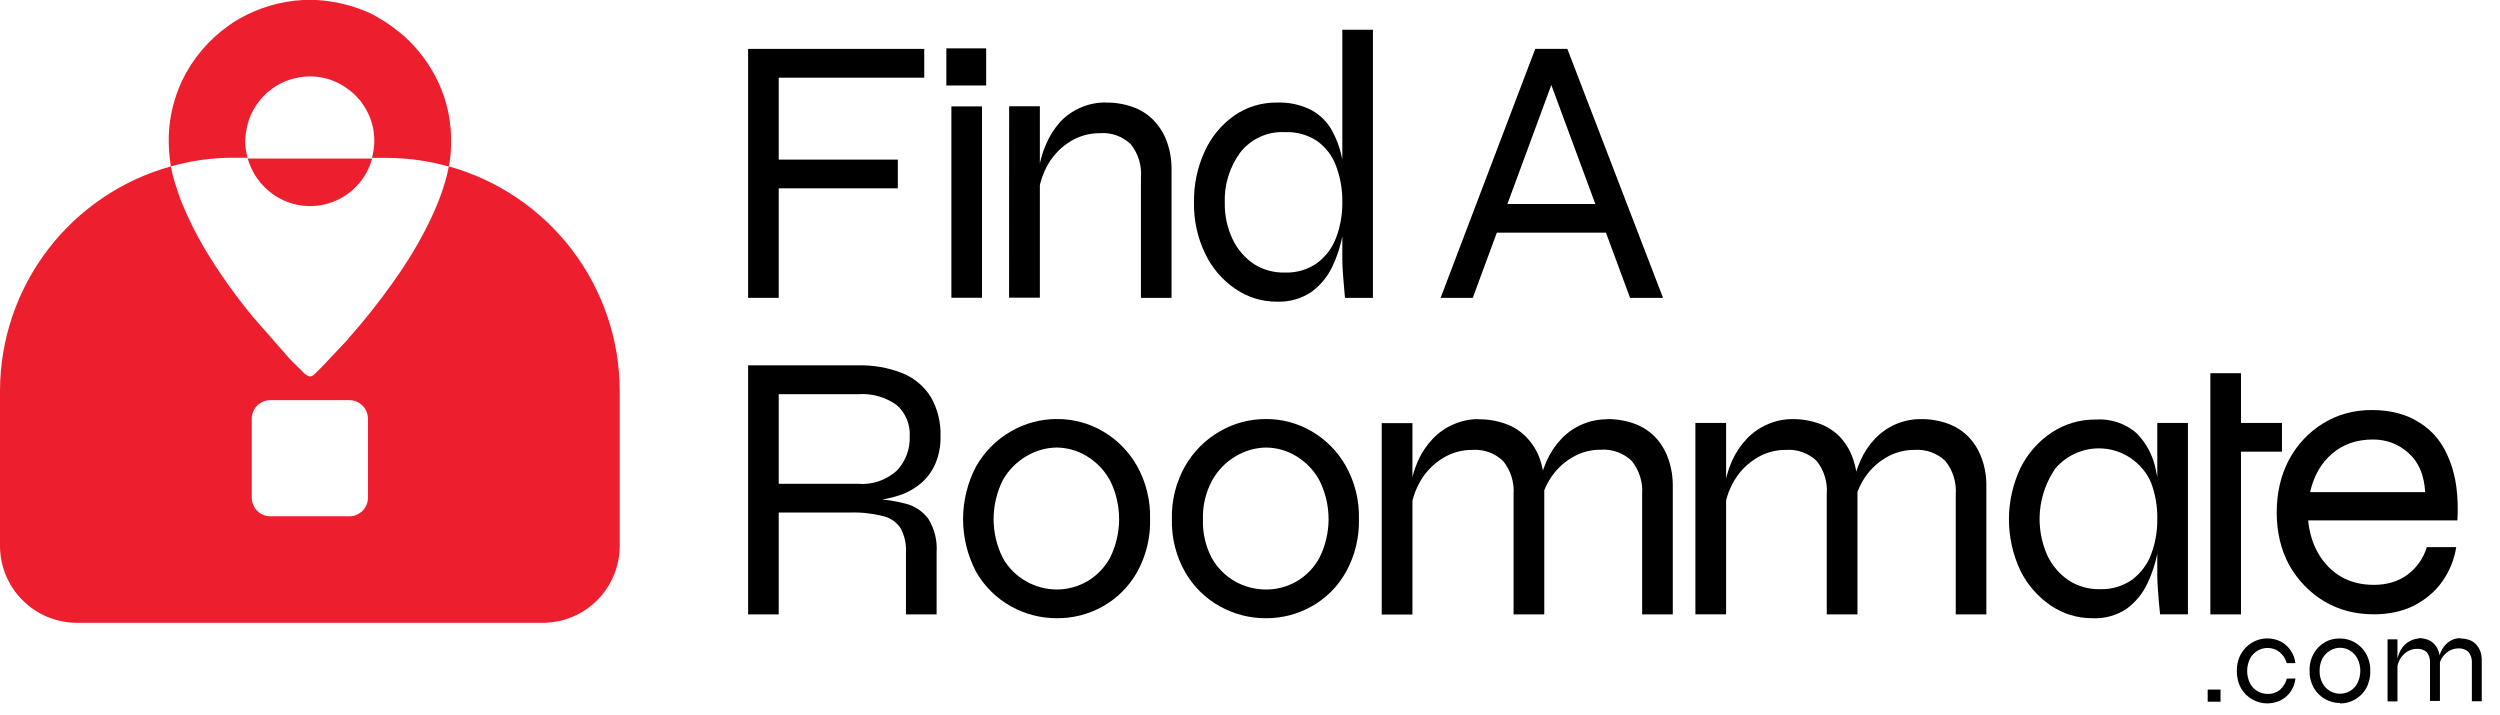
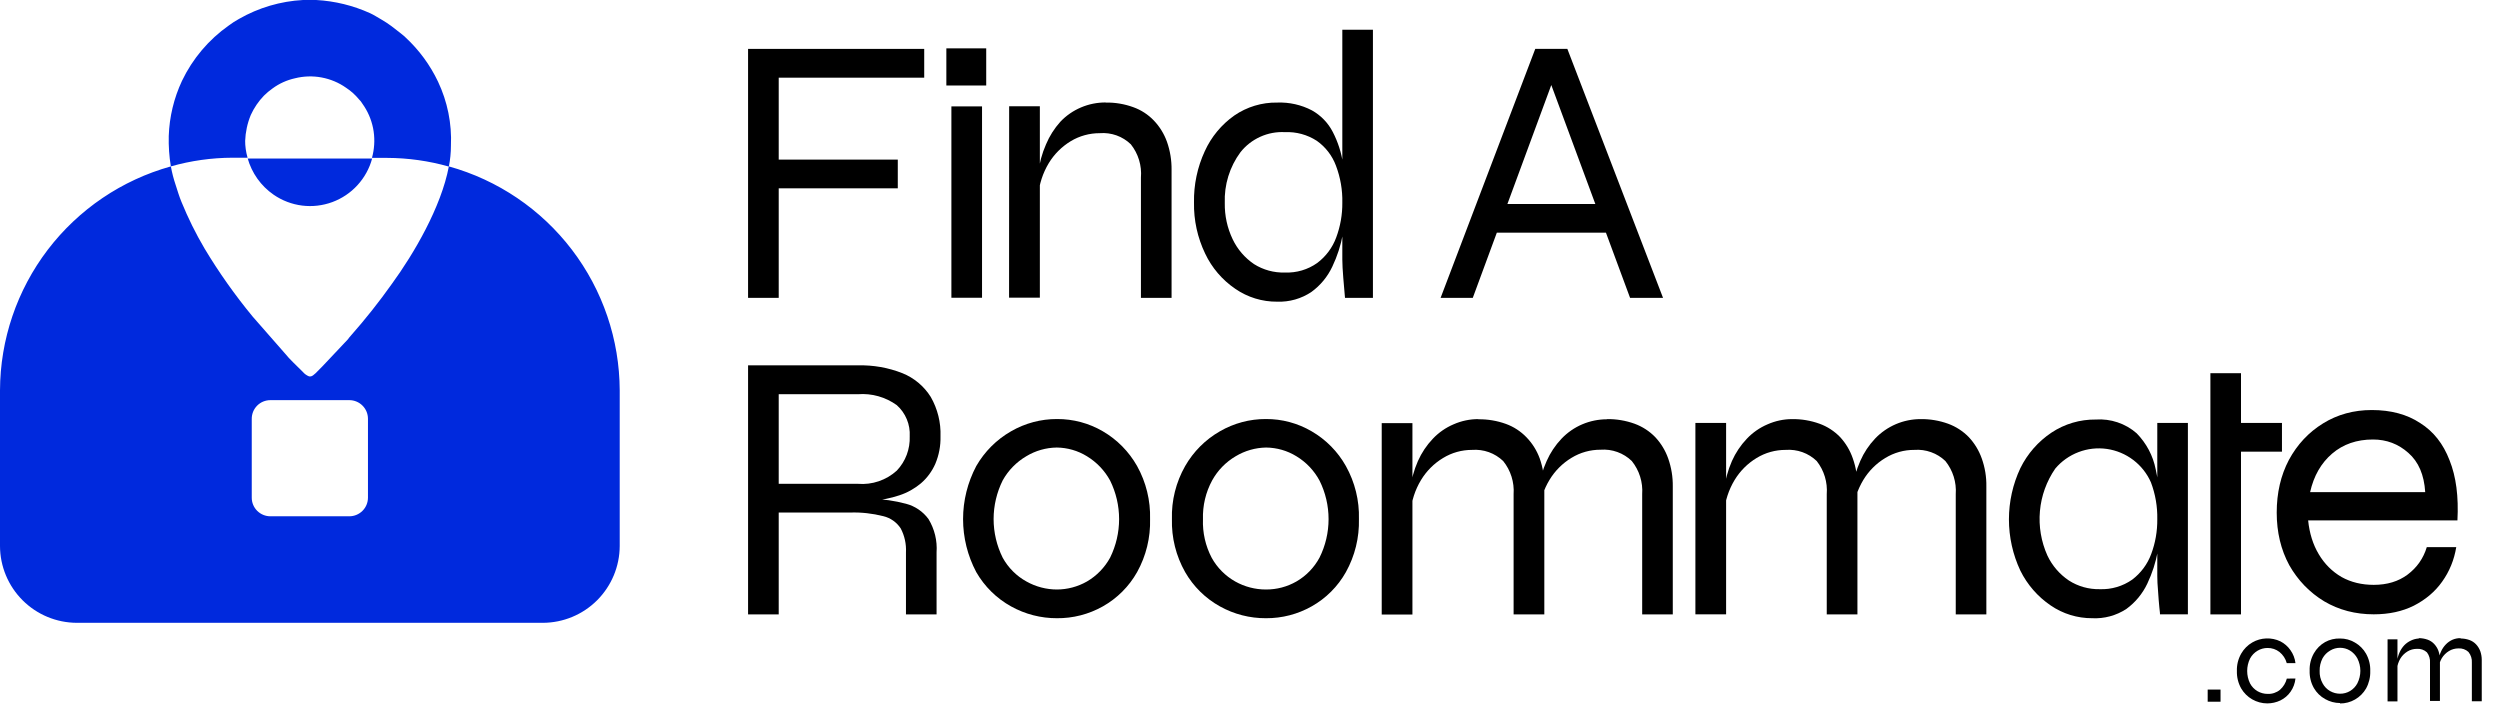
<svg xmlns="http://www.w3.org/2000/svg" width="70" height="20" viewBox="0 0 70 20" fill="none">
-   <path fill-rule="evenodd" clip-rule="evenodd" d="M7.57 11.204H9.782C9.919 11.204 10.052 11.259 10.149 11.356C10.247 11.453 10.302 11.585 10.303 11.723V13.937C10.302 14.075 10.247 14.207 10.149 14.304C10.052 14.401 9.919 14.456 9.782 14.456H7.57C7.432 14.456 7.3 14.401 7.202 14.304C7.105 14.207 7.049 14.075 7.049 13.937V11.733C7.048 11.664 7.061 11.595 7.086 11.531C7.112 11.467 7.15 11.409 7.199 11.359C7.247 11.31 7.305 11.271 7.369 11.244C7.433 11.218 7.501 11.204 7.57 11.204ZM5.322 4.533L5.393 4.521L5.322 4.533ZM5.156 4.567L5.239 4.55L5.156 4.567ZM4.993 4.603L5.091 4.581L4.993 4.603ZM4.827 4.647L4.937 4.618L4.827 4.647ZM12.568 4.659C13.94 5.041 15.15 5.86 16.013 6.992C16.877 8.124 17.347 9.507 17.352 10.931V15.289C17.35 15.858 17.122 16.404 16.72 16.807C16.317 17.21 15.771 17.437 15.201 17.439H2.151C1.581 17.437 1.035 17.21 0.632 16.807C0.229 16.404 0.002 15.858 0 15.289L0 10.931C0.005 9.507 0.475 8.124 1.338 6.992C2.202 5.86 3.412 5.041 4.784 4.659C4.816 4.835 4.861 5.009 4.918 5.178C4.974 5.351 5.015 5.492 5.081 5.653C5.265 6.104 5.481 6.541 5.729 6.961C6.13 7.629 6.58 8.265 7.076 8.866L7.989 9.908C8.089 10.04 8.337 10.269 8.476 10.41C8.524 10.467 8.585 10.512 8.654 10.539H8.705C8.785 10.52 8.868 10.417 9.031 10.254L9.743 9.499C9.765 9.467 9.789 9.436 9.816 9.407C10.228 8.941 10.615 8.453 10.975 7.945C11.586 7.107 12.354 5.799 12.568 4.659ZM12.402 4.628L12.517 4.657L12.402 4.628ZM12.259 4.594L12.366 4.618L12.259 4.594ZM12.11 4.562L12.198 4.579L12.11 4.562ZM11.959 4.533L12.03 4.545L11.959 4.533ZM11.808 4.508H11.864H11.808ZM6.937 4.438H10.42C10.345 4.716 10.204 4.972 10.01 5.184C9.816 5.397 9.574 5.559 9.304 5.659C9.034 5.758 8.744 5.792 8.458 5.756C8.173 5.72 7.9 5.616 7.663 5.453C7.306 5.207 7.048 4.843 6.932 4.426L6.937 4.438Z" fill="#ED1E2E" />
-   <path fill-rule="evenodd" clip-rule="evenodd" d="M6.864 3.951C6.873 3.7 6.926 3.452 7.022 3.22C7.113 3.02 7.237 2.837 7.39 2.679C7.465 2.604 7.546 2.536 7.633 2.475C7.82 2.338 8.033 2.242 8.259 2.192C8.503 2.131 8.757 2.123 9.004 2.169C9.251 2.215 9.486 2.313 9.692 2.458C9.826 2.546 9.947 2.655 10.05 2.779C10.089 2.816 10.122 2.859 10.149 2.906C10.295 3.109 10.396 3.342 10.446 3.587C10.495 3.833 10.492 4.086 10.437 4.331L10.415 4.421H10.844C11.427 4.423 12.007 4.505 12.568 4.664C12.606 4.472 12.626 4.276 12.627 4.08C12.654 3.461 12.529 2.844 12.264 2.285C12.042 1.819 11.735 1.4 11.357 1.05C11.304 0.994 11.277 0.984 11.224 0.935L10.96 0.731C10.868 0.663 10.772 0.6 10.673 0.543C10.571 0.487 10.473 0.419 10.364 0.37C9.888 0.154 9.376 0.029 8.854 0L8.486 0C7.855 0.034 7.242 0.215 6.693 0.529C6.593 0.584 6.497 0.645 6.406 0.714C5.843 1.11 5.392 1.644 5.095 2.265C4.869 2.749 4.743 3.273 4.725 3.807C4.718 4.092 4.738 4.378 4.784 4.659C5.344 4.5 5.923 4.418 6.506 4.416H6.932C6.887 4.257 6.864 4.093 6.864 3.929" fill="#ED1E2E" />
-   <path d="M25.879 1.369V2.175H21.804V4.469H25.139V5.273H21.804V8.34H20.947V1.369H25.879Z" fill="black" />
-   <path d="M26.639 2.979H27.496V8.337H26.639V2.979ZM27.613 1.354V2.394H26.498V1.354H27.613Z" fill="black" />
-   <path d="M30.96 2.872C31.223 2.867 31.485 2.911 31.732 3.001C31.951 3.079 32.148 3.208 32.309 3.376C32.471 3.546 32.596 3.749 32.674 3.97C32.764 4.223 32.807 4.489 32.803 4.757V8.34H31.946V4.974C31.974 4.638 31.873 4.305 31.664 4.041C31.549 3.93 31.412 3.845 31.262 3.791C31.113 3.738 30.953 3.716 30.794 3.729C30.508 3.728 30.226 3.805 29.98 3.953C29.728 4.106 29.517 4.317 29.364 4.569C29.199 4.845 29.098 5.155 29.07 5.475V4.854C29.101 4.574 29.175 4.299 29.289 4.041C29.386 3.81 29.521 3.597 29.688 3.41C29.852 3.237 30.049 3.101 30.268 3.008C30.487 2.915 30.722 2.868 30.96 2.869V2.872ZM28.256 2.976H29.116V8.335H28.254L28.256 2.976Z" fill="black" />
-   <path d="M37.585 0.833H38.442V8.34H37.66C37.646 8.181 37.629 7.996 37.611 7.782C37.594 7.568 37.585 7.395 37.585 7.268V0.833ZM35.977 7.631C36.3 7.644 36.619 7.55 36.883 7.363C37.125 7.181 37.309 6.933 37.414 6.649C37.53 6.338 37.587 6.008 37.585 5.675C37.592 5.322 37.532 4.97 37.407 4.64C37.303 4.359 37.116 4.116 36.871 3.943C36.606 3.771 36.293 3.686 35.977 3.7C35.74 3.687 35.503 3.732 35.286 3.83C35.07 3.928 34.88 4.076 34.733 4.262C34.429 4.673 34.274 5.175 34.294 5.685C34.288 6.035 34.363 6.382 34.513 6.698C34.647 6.98 34.854 7.22 35.112 7.395C35.371 7.558 35.672 7.64 35.977 7.631ZM35.763 8.447C35.343 8.451 34.932 8.325 34.586 8.086C34.223 7.838 33.932 7.498 33.744 7.1C33.529 6.654 33.423 6.165 33.432 5.67C33.423 5.175 33.526 4.683 33.734 4.233C33.916 3.833 34.201 3.488 34.56 3.235C34.913 2.992 35.332 2.865 35.76 2.872C36.099 2.859 36.434 2.934 36.735 3.091C36.985 3.231 37.188 3.442 37.319 3.697C37.463 3.976 37.559 4.276 37.604 4.586C37.66 4.945 37.686 5.307 37.685 5.67C37.682 5.967 37.653 6.263 37.599 6.554C37.542 6.87 37.443 7.176 37.305 7.465C37.172 7.747 36.971 7.991 36.72 8.174C36.438 8.364 36.103 8.459 35.763 8.447Z" fill="black" />
-   <path d="M40.337 8.34L42.987 1.369H43.886L46.565 8.34H45.642L43.309 2.034H43.564L41.238 8.34H40.337ZM41.752 6.515V5.712H45.099V6.515H41.752Z" fill="black" />
-   <path d="M21.804 13.547H24.023C24.22 13.563 24.419 13.539 24.606 13.475C24.793 13.411 24.965 13.31 25.112 13.177C25.233 13.049 25.327 12.898 25.389 12.733C25.451 12.569 25.479 12.393 25.472 12.217C25.482 12.054 25.454 11.891 25.392 11.74C25.329 11.589 25.234 11.454 25.112 11.345C24.797 11.117 24.411 11.008 24.023 11.038H21.804V13.547ZM20.947 17.203V10.23H24.023C24.448 10.219 24.872 10.293 25.268 10.449C25.596 10.581 25.874 10.814 26.062 11.114C26.254 11.449 26.348 11.831 26.334 12.217C26.341 12.482 26.292 12.745 26.188 12.989C26.097 13.198 25.959 13.384 25.786 13.533C25.609 13.682 25.404 13.797 25.182 13.869C24.937 13.951 24.683 14.001 24.425 14.02L24.393 13.966C24.722 13.974 25.049 14.02 25.367 14.105C25.621 14.171 25.843 14.322 25.998 14.534C26.169 14.814 26.248 15.14 26.225 15.466V17.203H25.367V15.466C25.38 15.234 25.329 15.003 25.221 14.797C25.109 14.624 24.935 14.501 24.734 14.453C24.431 14.376 24.119 14.341 23.806 14.351H21.804V17.203H20.947Z" fill="black" />
-   <path d="M29.588 16.506C29.885 16.506 30.176 16.429 30.434 16.282C30.707 16.123 30.932 15.891 31.084 15.613C31.249 15.277 31.335 14.909 31.335 14.535C31.335 14.161 31.249 13.792 31.084 13.457C30.931 13.176 30.707 12.941 30.434 12.775C30.179 12.618 29.887 12.534 29.588 12.531C29.288 12.535 28.993 12.619 28.736 12.775C28.46 12.937 28.232 13.17 28.076 13.45C27.909 13.787 27.821 14.158 27.821 14.534C27.821 14.91 27.909 15.281 28.076 15.617C28.231 15.897 28.461 16.128 28.741 16.282C29.003 16.429 29.298 16.506 29.598 16.506H29.588ZM29.598 17.31C29.147 17.312 28.704 17.198 28.31 16.979C27.904 16.754 27.567 16.422 27.335 16.019C27.093 15.562 26.966 15.052 26.966 14.535C26.966 14.017 27.093 13.508 27.335 13.05C27.568 12.645 27.904 12.308 28.31 12.076C28.701 11.85 29.146 11.731 29.598 11.733C30.048 11.731 30.491 11.849 30.879 12.076C31.28 12.309 31.611 12.646 31.839 13.05C32.091 13.503 32.216 14.015 32.202 14.534C32.216 15.052 32.091 15.566 31.839 16.019C31.613 16.421 31.281 16.753 30.879 16.979C30.485 17.201 30.04 17.315 29.588 17.31H29.598Z" fill="black" />
-   <path d="M35.451 16.506C35.748 16.507 36.041 16.43 36.299 16.282C36.573 16.124 36.797 15.892 36.947 15.613C37.113 15.278 37.2 14.909 37.2 14.535C37.2 14.161 37.113 13.792 36.947 13.457C36.795 13.176 36.572 12.94 36.299 12.775C36.044 12.618 35.751 12.534 35.451 12.531C35.15 12.536 34.856 12.62 34.599 12.775C34.323 12.937 34.096 13.17 33.941 13.45C33.76 13.783 33.67 14.159 33.683 14.539C33.669 14.913 33.753 15.285 33.926 15.617C34.081 15.896 34.309 16.126 34.586 16.282C34.849 16.429 35.144 16.506 35.444 16.506H35.451ZM35.444 17.31C34.994 17.312 34.551 17.198 34.158 16.979C33.752 16.754 33.415 16.422 33.184 16.019C32.927 15.567 32.799 15.053 32.813 14.534C32.799 14.015 32.927 13.502 33.184 13.05C33.416 12.645 33.752 12.308 34.158 12.076C34.548 11.85 34.992 11.731 35.444 11.733C35.894 11.73 36.336 11.849 36.725 12.076C37.126 12.309 37.458 12.645 37.685 13.05C37.937 13.503 38.064 14.015 38.05 14.534C38.063 15.053 37.937 15.566 37.685 16.019C37.459 16.422 37.127 16.754 36.725 16.979C36.336 17.198 35.897 17.312 35.451 17.31H35.444Z" fill="black" />
-   <path d="M44.994 11.735C45.257 11.731 45.519 11.775 45.766 11.864C45.985 11.944 46.183 12.072 46.346 12.239C46.507 12.411 46.63 12.614 46.709 12.836C46.798 13.088 46.842 13.355 46.838 13.623V17.203H45.98V13.837C46.004 13.502 45.901 13.171 45.691 12.909C45.575 12.797 45.438 12.711 45.287 12.657C45.137 12.602 44.976 12.58 44.816 12.592C44.529 12.591 44.248 12.669 44.003 12.819C43.75 12.971 43.539 13.183 43.386 13.435C43.22 13.71 43.119 14.021 43.092 14.341L43.08 13.72C43.112 13.44 43.189 13.166 43.306 12.909C43.407 12.678 43.548 12.466 43.723 12.283C43.887 12.111 44.084 11.974 44.303 11.881C44.521 11.788 44.756 11.74 44.994 11.74V11.735ZM41.392 11.74C41.655 11.736 41.916 11.78 42.164 11.869C42.382 11.948 42.58 12.077 42.741 12.244C42.904 12.413 43.031 12.615 43.111 12.836C43.2 13.088 43.244 13.355 43.24 13.623V17.203H42.38V13.837C42.404 13.502 42.299 13.17 42.088 12.909C41.973 12.799 41.837 12.714 41.687 12.66C41.537 12.607 41.377 12.585 41.219 12.597C40.932 12.596 40.65 12.674 40.405 12.824C40.153 12.976 39.941 13.188 39.789 13.44C39.623 13.715 39.522 14.025 39.494 14.346L39.482 13.725C39.513 13.443 39.587 13.168 39.701 12.909C39.804 12.678 39.946 12.466 40.12 12.283C40.284 12.111 40.481 11.974 40.7 11.881C40.918 11.785 41.153 11.735 41.392 11.735V11.74ZM38.688 11.847H39.548V17.206H38.688V11.847Z" fill="black" />
-   <path d="M53.775 11.735C54.038 11.731 54.299 11.775 54.547 11.864C54.766 11.944 54.964 12.072 55.126 12.239C55.287 12.411 55.411 12.614 55.489 12.836C55.58 13.088 55.623 13.355 55.618 13.623V17.203H54.761V13.837C54.785 13.502 54.681 13.171 54.471 12.909C54.357 12.799 54.22 12.714 54.071 12.661C53.921 12.607 53.762 12.585 53.604 12.597C53.316 12.595 53.034 12.674 52.788 12.824C52.536 12.976 52.324 13.188 52.172 13.44C52.007 13.714 51.907 14.022 51.88 14.341L51.867 13.72C51.898 13.438 51.973 13.163 52.089 12.904C52.19 12.673 52.331 12.461 52.505 12.278C52.67 12.106 52.867 11.97 53.086 11.876C53.304 11.783 53.539 11.735 53.777 11.735H53.775ZM50.175 11.735C50.438 11.731 50.699 11.775 50.947 11.864C51.165 11.943 51.363 12.072 51.524 12.239C51.683 12.411 51.804 12.614 51.88 12.836C51.969 13.088 52.012 13.355 52.009 13.623V17.203H51.149V13.837C51.176 13.503 51.076 13.172 50.869 12.909C50.754 12.799 50.617 12.714 50.467 12.66C50.317 12.607 50.158 12.585 49.999 12.597C49.712 12.596 49.431 12.674 49.186 12.824C48.933 12.976 48.722 13.188 48.569 13.44C48.403 13.715 48.302 14.025 48.275 14.346V13.725C48.306 13.443 48.38 13.168 48.494 12.909C48.597 12.678 48.739 12.466 48.913 12.283C49.076 12.111 49.274 11.974 49.493 11.881C49.707 11.786 49.94 11.736 50.175 11.735ZM47.471 11.842H48.331V17.201H47.471V11.842Z" fill="black" />
-   <path d="M60.404 11.842H61.262V17.201H60.48C60.48 17.201 60.48 17.137 60.463 17.008C60.446 16.879 60.441 16.73 60.426 16.558C60.412 16.385 60.404 16.246 60.404 16.131V11.842ZM58.797 16.497C59.12 16.509 59.438 16.415 59.703 16.229C59.944 16.046 60.129 15.799 60.234 15.515C60.35 15.204 60.408 14.873 60.404 14.541C60.412 14.188 60.351 13.836 60.227 13.506C60.117 13.258 59.947 13.042 59.731 12.879C59.516 12.715 59.262 12.609 58.994 12.57C58.726 12.532 58.452 12.562 58.199 12.659C57.946 12.755 57.722 12.914 57.547 13.121C57.305 13.474 57.157 13.883 57.118 14.31C57.08 14.737 57.152 15.166 57.328 15.557C57.462 15.838 57.669 16.079 57.927 16.253C58.185 16.419 58.486 16.503 58.792 16.497H58.797ZM58.583 17.31C58.167 17.312 57.761 17.187 57.418 16.952C57.057 16.706 56.765 16.37 56.571 15.978C56.36 15.529 56.25 15.039 56.25 14.543C56.25 14.047 56.36 13.558 56.571 13.109C56.769 12.706 57.069 12.362 57.443 12.113C57.81 11.869 58.242 11.742 58.682 11.747C58.889 11.733 59.096 11.759 59.292 11.825C59.488 11.89 59.669 11.994 59.825 12.13C60.099 12.408 60.285 12.76 60.361 13.143C60.46 13.604 60.508 14.074 60.504 14.546C60.502 14.842 60.473 15.138 60.419 15.43C60.362 15.746 60.263 16.053 60.124 16.343C59.992 16.624 59.791 16.867 59.54 17.05C59.255 17.237 58.918 17.328 58.578 17.31H58.583Z" fill="black" />
-   <path d="M61.89 10.449H62.748V17.203H61.89V10.449ZM62.16 11.842H63.895V12.646H62.748L62.16 11.842Z" fill="black" />
-   <path d="M67.95 15.32H68.775C68.716 15.679 68.584 16.002 68.379 16.288C68.181 16.567 67.917 16.79 67.587 16.959C67.264 17.12 66.89 17.201 66.465 17.201C65.951 17.201 65.489 17.08 65.079 16.838C64.668 16.589 64.342 16.251 64.1 15.826C63.865 15.393 63.748 14.902 63.748 14.352C63.748 13.802 63.861 13.311 64.089 12.878C64.323 12.445 64.642 12.104 65.046 11.855C65.449 11.606 65.904 11.481 66.41 11.481C66.945 11.481 67.396 11.602 67.763 11.844C68.137 12.079 68.412 12.427 68.588 12.889C68.771 13.344 68.844 13.905 68.808 14.572H64.628C64.664 14.931 64.763 15.247 64.925 15.518C65.086 15.789 65.299 16.002 65.563 16.156C65.827 16.303 66.127 16.376 66.465 16.376C66.839 16.376 67.154 16.281 67.411 16.09C67.675 15.892 67.854 15.635 67.95 15.32ZM66.443 12.306C65.988 12.306 65.607 12.438 65.299 12.702C64.991 12.966 64.785 13.325 64.683 13.78H67.906C67.876 13.296 67.719 12.929 67.433 12.68C67.154 12.431 66.824 12.306 66.443 12.306Z" fill="black" />
+   <path fill-rule="evenodd" clip-rule="evenodd" d="M7.57 11.204H9.782C9.919 11.204 10.052 11.259 10.149 11.356C10.247 11.453 10.302 11.585 10.303 11.723V13.937C10.302 14.075 10.247 14.207 10.149 14.304C10.052 14.401 9.919 14.456 9.782 14.456H7.57C7.432 14.456 7.3 14.401 7.202 14.304C7.105 14.207 7.049 14.075 7.049 13.937V11.733C7.048 11.664 7.061 11.595 7.086 11.531C7.112 11.467 7.15 11.409 7.199 11.359C7.247 11.31 7.305 11.271 7.369 11.244C7.433 11.218 7.501 11.204 7.57 11.204ZM5.322 4.533L5.393 4.521L5.322 4.533ZM5.156 4.567L5.239 4.55L5.156 4.567ZM4.993 4.603L5.091 4.581L4.993 4.603ZM4.827 4.647L4.937 4.618L4.827 4.647ZM12.568 4.659C13.94 5.041 15.15 5.86 16.013 6.992C16.877 8.124 17.347 9.507 17.352 10.931V15.289C17.35 15.858 17.122 16.404 16.72 16.807C16.317 17.21 15.771 17.437 15.201 17.439H2.151C1.581 17.437 1.035 17.21 0.632 16.807C0.229 16.404 0.002 15.858 0 15.289L0 10.931C0.005 9.507 0.475 8.124 1.338 6.992C2.202 5.86 3.412 5.041 4.784 4.659C4.816 4.835 4.861 5.009 4.918 5.178C4.974 5.351 5.015 5.492 5.081 5.653C5.265 6.104 5.481 6.541 5.729 6.961C6.13 7.629 6.58 8.265 7.076 8.866L7.989 9.908C8.089 10.04 8.337 10.269 8.476 10.41C8.524 10.467 8.585 10.512 8.654 10.539H8.705C8.785 10.52 8.868 10.417 9.031 10.254L9.743 9.499C9.765 9.467 9.789 9.436 9.816 9.407C10.228 8.941 10.615 8.453 10.975 7.945C11.586 7.107 12.354 5.799 12.568 4.659ZM12.402 4.628L12.517 4.657L12.402 4.628ZM12.259 4.594L12.366 4.618L12.259 4.594ZM12.11 4.562L12.198 4.579L12.11 4.562ZM11.959 4.533L12.03 4.545L11.959 4.533ZM11.808 4.508H11.864H11.808ZM6.937 4.438H10.42C10.345 4.716 10.204 4.972 10.01 5.184C9.816 5.397 9.574 5.559 9.304 5.659C9.034 5.758 8.744 5.792 8.458 5.756C8.173 5.72 7.9 5.616 7.663 5.453C7.306 5.207 7.048 4.843 6.932 4.426L6.937 4.438Z" fill="#0029DD" />
+   <path fill-rule="evenodd" clip-rule="evenodd" d="M6.864 3.951C6.873 3.7 6.926 3.452 7.022 3.22C7.113 3.02 7.237 2.837 7.39 2.679C7.465 2.604 7.546 2.536 7.633 2.475C7.82 2.338 8.033 2.242 8.259 2.192C8.503 2.131 8.757 2.123 9.004 2.169C9.251 2.215 9.486 2.313 9.691 2.458C9.826 2.546 9.947 2.655 10.049 2.779C10.088 2.816 10.122 2.859 10.149 2.906C10.295 3.109 10.396 3.342 10.446 3.587C10.495 3.833 10.492 4.086 10.437 4.331L10.415 4.421H10.844C11.427 4.423 12.007 4.505 12.568 4.664C12.606 4.472 12.626 4.276 12.626 4.08C12.654 3.461 12.529 2.844 12.264 2.285C12.042 1.819 11.735 1.4 11.357 1.05C11.304 0.994 11.277 0.984 11.223 0.935L10.96 0.731C10.868 0.663 10.772 0.6 10.673 0.543C10.571 0.487 10.473 0.419 10.364 0.37C9.888 0.154 9.375 0.029 8.854 0L8.486 0C7.855 0.034 7.241 0.215 6.693 0.529C6.593 0.584 6.497 0.645 6.406 0.714C5.843 1.11 5.392 1.644 5.095 2.265C4.869 2.749 4.743 3.273 4.725 3.807C4.718 4.092 4.737 4.378 4.784 4.659C5.344 4.5 5.923 4.418 6.506 4.416H6.932C6.886 4.257 6.863 4.093 6.864 3.929" fill="#0029DD" />
+   <path d="M25.878 1.369V2.175H21.804V4.469H25.138V5.273H21.804V8.34H20.946V1.369H25.878Z" fill="black" />
+   <path d="M26.639 2.979H27.497V8.337H26.639V2.979ZM27.614 1.354V2.394H26.498V1.354H27.614Z" fill="black" />
+   <path d="M30.96 2.872C31.223 2.867 31.485 2.911 31.732 3.001C31.951 3.079 32.149 3.208 32.309 3.376C32.471 3.546 32.596 3.749 32.675 3.97C32.764 4.223 32.807 4.489 32.804 4.757V8.34H31.946V4.974C31.974 4.638 31.873 4.305 31.664 4.041C31.549 3.93 31.413 3.845 31.263 3.791C31.113 3.738 30.953 3.716 30.794 3.729C30.508 3.728 30.226 3.805 29.981 3.953C29.729 4.106 29.517 4.317 29.365 4.569C29.199 4.845 29.098 5.155 29.07 5.475V4.854C29.101 4.574 29.175 4.299 29.289 4.041C29.386 3.81 29.521 3.597 29.689 3.41C29.852 3.237 30.049 3.101 30.268 3.008C30.487 2.915 30.722 2.868 30.96 2.869V2.872ZM28.256 2.976H29.116V8.335H28.254L28.256 2.976Z" fill="black" />
+   <path d="M37.585 0.833H38.442V8.34H37.66C37.646 8.181 37.629 7.996 37.612 7.782C37.595 7.568 37.585 7.395 37.585 7.268V0.833ZM35.977 7.631C36.301 7.644 36.62 7.55 36.883 7.363C37.125 7.181 37.31 6.933 37.414 6.649C37.53 6.338 37.588 6.008 37.585 5.675C37.593 5.322 37.532 4.97 37.407 4.64C37.303 4.359 37.116 4.116 36.871 3.943C36.606 3.771 36.294 3.686 35.977 3.7C35.74 3.687 35.503 3.732 35.287 3.83C35.07 3.928 34.88 4.076 34.733 4.262C34.429 4.673 34.275 5.175 34.294 5.685C34.288 6.035 34.363 6.382 34.514 6.698C34.648 6.98 34.855 7.22 35.113 7.395C35.371 7.558 35.672 7.64 35.977 7.631ZM35.763 8.447C35.343 8.451 34.932 8.325 34.587 8.086C34.223 7.838 33.932 7.498 33.744 7.1C33.53 6.654 33.423 6.165 33.432 5.67C33.423 5.175 33.526 4.683 33.734 4.233C33.916 3.833 34.201 3.488 34.56 3.235C34.913 2.992 35.333 2.865 35.761 2.872C36.099 2.859 36.435 2.934 36.735 3.091C36.985 3.231 37.188 3.442 37.319 3.697C37.463 3.976 37.559 4.276 37.605 4.586C37.66 4.945 37.687 5.307 37.685 5.67C37.682 5.967 37.654 6.263 37.6 6.554C37.542 6.87 37.443 7.176 37.305 7.465C37.173 7.747 36.972 7.991 36.72 8.174C36.438 8.364 36.103 8.459 35.763 8.447Z" fill="black" />
+   <path d="M40.337 8.34L42.987 1.369H43.886L46.565 8.34H45.642L43.308 2.034H43.564L41.238 8.34H40.337ZM41.752 6.515V5.712H45.099V6.515H41.752Z" fill="black" />
+   <path d="M21.804 13.547H24.023C24.22 13.563 24.418 13.539 24.605 13.475C24.793 13.411 24.965 13.31 25.111 13.177C25.232 13.049 25.327 12.898 25.389 12.733C25.45 12.569 25.479 12.393 25.472 12.217C25.481 12.054 25.454 11.891 25.391 11.74C25.329 11.589 25.233 11.454 25.111 11.345C24.796 11.117 24.41 11.008 24.023 11.038H21.804V13.547ZM20.946 17.203V10.23H24.023C24.448 10.219 24.871 10.293 25.267 10.449C25.595 10.581 25.873 10.814 26.061 11.114C26.253 11.449 26.348 11.831 26.334 12.217C26.341 12.482 26.291 12.745 26.188 12.989C26.096 13.198 25.959 13.384 25.786 13.533C25.608 13.682 25.403 13.797 25.182 13.869C24.937 13.951 24.682 14.001 24.424 14.02L24.393 13.966C24.722 13.974 25.049 14.02 25.367 14.105C25.62 14.171 25.843 14.322 25.998 14.534C26.168 14.814 26.247 15.14 26.224 15.466V17.203H25.367V15.466C25.379 15.234 25.329 15.003 25.221 14.797C25.108 14.624 24.934 14.501 24.734 14.453C24.431 14.376 24.118 14.341 23.806 14.351H21.804V17.203H20.946Z" fill="black" />
+   <path d="M29.588 16.506C29.885 16.506 30.176 16.429 30.434 16.282C30.707 16.123 30.932 15.891 31.084 15.613C31.249 15.277 31.335 14.909 31.335 14.535C31.335 14.161 31.249 13.792 31.084 13.457C30.931 13.176 30.707 12.941 30.434 12.775C30.179 12.618 29.887 12.534 29.588 12.531C29.288 12.535 28.993 12.619 28.736 12.775C28.46 12.937 28.232 13.17 28.076 13.45C27.909 13.787 27.821 14.158 27.821 14.534C27.821 14.91 27.909 15.281 28.076 15.617C28.231 15.897 28.461 16.128 28.741 16.282C29.003 16.429 29.298 16.506 29.598 16.506H29.588ZM29.598 17.31C29.147 17.312 28.704 17.198 28.31 16.979C27.903 16.754 27.567 16.422 27.335 16.019C27.093 15.562 26.966 15.052 26.966 14.535C26.966 14.017 27.093 13.508 27.335 13.05C27.568 12.645 27.904 12.308 28.31 12.076C28.701 11.85 29.146 11.731 29.598 11.733C30.048 11.731 30.491 11.849 30.879 12.076C31.28 12.309 31.611 12.646 31.839 13.05C32.091 13.503 32.216 14.015 32.202 14.534C32.216 15.052 32.091 15.566 31.839 16.019C31.613 16.421 31.281 16.753 30.879 16.979C30.485 17.201 30.04 17.315 29.588 17.31H29.598Z" fill="black" />
+   <path d="M35.451 16.506C35.749 16.507 36.041 16.43 36.299 16.282C36.573 16.124 36.797 15.892 36.947 15.613C37.114 15.278 37.2 14.909 37.2 14.535C37.2 14.161 37.114 13.792 36.947 13.457C36.796 13.176 36.572 12.94 36.299 12.775C36.044 12.618 35.751 12.534 35.451 12.531C35.151 12.536 34.857 12.62 34.599 12.775C34.323 12.937 34.096 13.17 33.941 13.45C33.76 13.783 33.671 14.159 33.683 14.539C33.669 14.913 33.753 15.285 33.927 15.617C34.081 15.896 34.31 16.126 34.587 16.282C34.849 16.429 35.144 16.506 35.444 16.506H35.451ZM35.444 17.31C34.994 17.312 34.551 17.198 34.158 16.979C33.752 16.754 33.415 16.422 33.184 16.019C32.928 15.567 32.8 15.053 32.814 14.534C32.799 14.015 32.927 13.502 33.184 13.05C33.416 12.645 33.752 12.308 34.158 12.076C34.549 11.85 34.993 11.731 35.444 11.733C35.894 11.73 36.337 11.849 36.725 12.076C37.127 12.309 37.458 12.645 37.685 13.05C37.938 13.503 38.064 14.015 38.05 14.534C38.063 15.053 37.937 15.566 37.685 16.019C37.459 16.422 37.127 16.754 36.725 16.979C36.337 17.198 35.898 17.312 35.451 17.31H35.444Z" fill="black" />
+   <path d="M44.994 11.735C45.257 11.731 45.519 11.775 45.767 11.864C45.986 11.944 46.184 12.072 46.346 12.239C46.507 12.411 46.631 12.614 46.709 12.836C46.798 13.088 46.842 13.355 46.838 13.623V17.203H45.981V13.837C46.005 13.502 45.901 13.171 45.691 12.909C45.576 12.797 45.438 12.711 45.288 12.657C45.137 12.602 44.977 12.58 44.817 12.592C44.53 12.591 44.248 12.669 44.003 12.819C43.751 12.971 43.539 13.183 43.387 13.435C43.22 13.71 43.12 14.021 43.092 14.341L43.08 13.72C43.113 13.44 43.189 13.166 43.306 12.909C43.408 12.678 43.549 12.466 43.723 12.283C43.887 12.111 44.084 11.974 44.303 11.881C44.522 11.788 44.757 11.74 44.994 11.74V11.735ZM41.392 11.74C41.655 11.736 41.917 11.78 42.164 11.869C42.383 11.948 42.58 12.077 42.741 12.244C42.905 12.413 43.031 12.615 43.112 12.836C43.201 13.088 43.245 13.355 43.241 13.623V17.203H42.381V13.837C42.404 13.502 42.3 13.17 42.089 12.909C41.974 12.799 41.837 12.714 41.687 12.66C41.537 12.607 41.378 12.585 41.219 12.597C40.932 12.596 40.651 12.674 40.406 12.824C40.153 12.976 39.942 13.188 39.789 13.44C39.623 13.715 39.522 14.025 39.495 14.346L39.483 13.725C39.514 13.443 39.588 13.168 39.702 12.909C39.805 12.678 39.946 12.466 40.121 12.283C40.284 12.111 40.481 11.974 40.7 11.881C40.918 11.785 41.154 11.735 41.392 11.735V11.74ZM38.688 11.847H39.548V17.206H38.688V11.847Z" fill="black" />
+   <path d="M53.774 11.735C54.037 11.731 54.299 11.775 54.546 11.864C54.765 11.944 54.963 12.072 55.126 12.239C55.287 12.411 55.41 12.614 55.489 12.836C55.579 13.088 55.623 13.355 55.618 13.623V17.203H54.761V13.837C54.785 13.502 54.681 13.171 54.471 12.909C54.356 12.799 54.22 12.714 54.071 12.661C53.921 12.607 53.762 12.585 53.604 12.597C53.316 12.595 53.033 12.674 52.788 12.824C52.535 12.976 52.324 13.188 52.172 13.44C52.007 13.714 51.907 14.022 51.879 14.341L51.867 13.72C51.898 13.438 51.973 13.163 52.089 12.904C52.19 12.673 52.331 12.461 52.505 12.278C52.669 12.106 52.867 11.97 53.085 11.876C53.304 11.783 53.539 11.735 53.777 11.735H53.774ZM50.174 11.735C50.437 11.731 50.699 11.775 50.946 11.864C51.165 11.943 51.362 12.072 51.524 12.239C51.682 12.411 51.803 12.614 51.879 12.836C51.968 13.088 52.012 13.355 52.008 13.623V17.203H51.149V13.837C51.175 13.503 51.075 13.172 50.868 12.909C50.754 12.799 50.617 12.714 50.467 12.66C50.317 12.607 50.158 12.585 49.999 12.597C49.712 12.596 49.43 12.674 49.185 12.824C48.933 12.976 48.722 13.188 48.569 13.44C48.403 13.715 48.302 14.025 48.275 14.346V13.725C48.306 13.443 48.38 13.168 48.494 12.909C48.597 12.678 48.738 12.466 48.913 12.283C49.076 12.111 49.273 11.974 49.492 11.881C49.707 11.786 49.939 11.736 50.174 11.735ZM47.471 11.842H48.331V17.201H47.471V11.842Z" fill="black" />
+   <path d="M60.404 11.842H61.261V17.201H60.48C60.48 17.201 60.48 17.137 60.462 17.008C60.445 16.879 60.441 16.73 60.426 16.558C60.411 16.385 60.404 16.246 60.404 16.131V11.842ZM58.796 16.497C59.12 16.509 59.438 16.415 59.703 16.229C59.944 16.046 60.128 15.799 60.233 15.515C60.35 15.204 60.407 14.873 60.404 14.541C60.411 14.188 60.351 13.836 60.226 13.506C60.117 13.258 59.946 13.042 59.731 12.879C59.515 12.715 59.261 12.609 58.993 12.57C58.725 12.532 58.452 12.562 58.199 12.659C57.946 12.755 57.721 12.914 57.547 13.121C57.304 13.474 57.156 13.883 57.118 14.31C57.08 14.737 57.152 15.166 57.328 15.557C57.461 15.838 57.668 16.079 57.927 16.253C58.184 16.419 58.486 16.503 58.792 16.497H58.796ZM58.582 17.31C58.167 17.312 57.76 17.187 57.418 16.952C57.056 16.706 56.764 16.37 56.57 15.978C56.359 15.529 56.25 15.039 56.25 14.543C56.25 14.047 56.359 13.558 56.57 13.109C56.768 12.706 57.069 12.362 57.442 12.113C57.809 11.869 58.241 11.742 58.682 11.747C58.888 11.733 59.095 11.759 59.291 11.825C59.487 11.89 59.668 11.994 59.824 12.13C60.098 12.408 60.285 12.76 60.36 13.143C60.46 13.604 60.508 14.074 60.504 14.546C60.501 14.842 60.473 15.138 60.419 15.43C60.361 15.746 60.262 16.053 60.124 16.343C59.991 16.624 59.79 16.867 59.539 17.05C59.255 17.237 58.917 17.328 58.577 17.31H58.582Z" fill="black" />
+   <path d="M61.891 10.449H62.748V17.203H61.891V10.449ZM62.161 11.842H63.895V12.646H62.748L62.161 11.842Z" fill="black" />
+   <path d="M67.95 15.32H68.775C68.716 15.679 68.584 16.002 68.379 16.288C68.181 16.567 67.917 16.79 67.587 16.959C67.264 17.12 66.89 17.201 66.465 17.201C65.951 17.201 65.49 17.08 65.079 16.838C64.668 16.589 64.342 16.251 64.1 15.826C63.865 15.393 63.748 14.902 63.748 14.352C63.748 13.802 63.861 13.311 64.089 12.878C64.323 12.445 64.642 12.104 65.046 11.855C65.449 11.606 65.904 11.481 66.41 11.481C66.945 11.481 67.396 11.602 67.763 11.844C68.137 12.079 68.412 12.427 68.588 12.889C68.771 13.344 68.844 13.905 68.808 14.572H64.628C64.665 14.931 64.763 15.247 64.925 15.518C65.086 15.789 65.299 16.002 65.563 16.156C65.827 16.303 66.127 16.376 66.465 16.376C66.839 16.376 67.154 16.281 67.411 16.09C67.675 15.892 67.855 15.635 67.95 15.32ZM66.443 12.306C65.988 12.306 65.607 12.438 65.299 12.702C64.991 12.966 64.785 13.325 64.683 13.78H67.906C67.876 13.296 67.719 12.929 67.433 12.68C67.154 12.431 66.824 12.306 66.443 12.306Z" fill="black" />
  <path d="M62.175 19.308H61.815V19.648H62.175V19.308Z" fill="black" />
-   <path d="M64.272 18.998C64.26 19.131 64.213 19.259 64.136 19.368C64.063 19.473 63.965 19.556 63.851 19.612C63.736 19.667 63.61 19.695 63.483 19.695C63.335 19.695 63.19 19.656 63.062 19.582C62.934 19.509 62.827 19.403 62.752 19.276C62.669 19.127 62.628 18.959 62.633 18.789C62.627 18.618 62.668 18.45 62.752 18.302C62.827 18.171 62.936 18.062 63.067 17.987C63.185 17.919 63.319 17.881 63.455 17.876C63.592 17.871 63.728 17.899 63.851 17.958C63.963 18.015 64.059 18.099 64.131 18.202C64.208 18.31 64.257 18.435 64.272 18.567H64.029C63.995 18.444 63.924 18.335 63.824 18.255C63.73 18.181 63.613 18.142 63.493 18.143C63.394 18.143 63.297 18.169 63.213 18.219C63.123 18.272 63.05 18.348 63.001 18.44C62.948 18.549 62.92 18.667 62.92 18.788C62.92 18.908 62.948 19.026 63.001 19.135C63.049 19.226 63.121 19.302 63.21 19.354C63.296 19.403 63.394 19.429 63.493 19.429C63.618 19.435 63.741 19.394 63.839 19.315C63.933 19.232 64 19.122 64.031 19.001L64.272 18.998Z" fill="black" />
-   <path d="M65.519 19.424C65.62 19.425 65.718 19.399 65.804 19.347C65.89 19.295 65.96 19.221 66.006 19.132C66.061 19.024 66.089 18.905 66.089 18.784C66.089 18.663 66.061 18.544 66.006 18.436C65.958 18.344 65.885 18.268 65.797 18.214C65.714 18.164 65.619 18.138 65.522 18.138C65.425 18.138 65.33 18.164 65.246 18.214C65.157 18.265 65.083 18.34 65.032 18.431C64.975 18.54 64.947 18.661 64.949 18.784C64.945 18.905 64.974 19.026 65.032 19.132C65.08 19.224 65.154 19.3 65.244 19.351C65.329 19.399 65.424 19.424 65.522 19.424H65.519ZM65.522 19.685C65.376 19.685 65.232 19.647 65.105 19.575C64.974 19.503 64.864 19.396 64.789 19.266C64.705 19.118 64.664 18.949 64.669 18.779C64.663 18.609 64.704 18.44 64.789 18.292C64.863 18.161 64.972 18.052 65.103 17.978C65.23 17.908 65.374 17.874 65.519 17.878C65.666 17.877 65.81 17.915 65.936 17.99C66.067 18.064 66.175 18.173 66.25 18.304C66.332 18.453 66.373 18.621 66.367 18.791C66.372 18.961 66.332 19.129 66.25 19.278C66.176 19.406 66.069 19.512 65.941 19.586C65.813 19.66 65.667 19.698 65.519 19.697L65.522 19.685Z" fill="black" />
-   <path d="M68.898 17.878C68.981 17.878 69.063 17.892 69.141 17.919C69.213 17.944 69.277 17.986 69.329 18.041C69.381 18.096 69.421 18.162 69.448 18.233C69.475 18.312 69.489 18.394 69.489 18.477V19.636H69.212V18.557C69.22 18.448 69.186 18.34 69.117 18.255C69.08 18.22 69.035 18.193 68.987 18.176C68.939 18.159 68.888 18.152 68.837 18.155C68.743 18.155 68.651 18.18 68.571 18.229C68.49 18.278 68.421 18.347 68.371 18.428C68.319 18.518 68.287 18.617 68.276 18.721V18.511C68.285 18.419 68.309 18.329 68.347 18.246C68.38 18.171 68.427 18.102 68.484 18.043C68.537 17.988 68.601 17.943 68.671 17.912C68.742 17.882 68.818 17.867 68.895 17.868L68.898 17.878ZM67.726 17.868C67.809 17.868 67.891 17.882 67.97 17.909C68.041 17.934 68.105 17.976 68.157 18.031C68.209 18.087 68.25 18.152 68.276 18.224C68.303 18.302 68.317 18.384 68.318 18.467V19.627H68.04V18.557C68.048 18.454 68.018 18.351 67.955 18.267C67.918 18.232 67.874 18.205 67.825 18.188C67.777 18.171 67.726 18.164 67.675 18.168C67.581 18.167 67.489 18.192 67.409 18.241C67.328 18.291 67.259 18.359 67.21 18.44C67.157 18.53 67.125 18.63 67.115 18.733V18.533C67.125 18.441 67.15 18.352 67.188 18.267C67.22 18.193 67.266 18.124 67.322 18.065C67.376 18.01 67.439 17.966 67.509 17.934C67.578 17.901 67.652 17.882 67.728 17.878L67.726 17.868ZM66.852 17.902H67.129V19.639H66.852V17.902Z" fill="black" />
+   <path d="M64.273 18.998C64.26 19.131 64.213 19.259 64.136 19.368C64.064 19.473 63.965 19.556 63.851 19.612C63.736 19.667 63.611 19.695 63.483 19.695C63.336 19.695 63.191 19.656 63.062 19.582C62.934 19.509 62.828 19.403 62.753 19.276C62.669 19.127 62.628 18.959 62.633 18.789C62.627 18.618 62.669 18.45 62.753 18.302C62.828 18.171 62.936 18.062 63.067 17.987C63.185 17.919 63.319 17.881 63.456 17.876C63.592 17.871 63.728 17.899 63.851 17.958C63.963 18.015 64.059 18.099 64.131 18.202C64.209 18.31 64.257 18.435 64.273 18.567H64.029C63.996 18.444 63.924 18.335 63.825 18.255C63.73 18.181 63.613 18.142 63.493 18.143C63.395 18.143 63.298 18.169 63.213 18.219C63.123 18.272 63.05 18.348 63.001 18.44C62.948 18.549 62.921 18.667 62.921 18.788C62.921 18.908 62.948 19.026 63.001 19.135C63.049 19.226 63.122 19.302 63.211 19.354C63.297 19.403 63.394 19.429 63.493 19.429C63.619 19.435 63.742 19.394 63.839 19.315C63.933 19.232 64.001 19.122 64.031 19.001L64.273 18.998Z" fill="black" />
+   <path d="M65.52 19.424C65.62 19.425 65.718 19.399 65.804 19.347C65.89 19.295 65.96 19.221 66.007 19.132C66.061 19.024 66.09 18.905 66.09 18.784C66.09 18.663 66.061 18.544 66.007 18.436C65.958 18.344 65.886 18.268 65.797 18.214C65.714 18.164 65.619 18.138 65.522 18.138C65.425 18.138 65.33 18.164 65.247 18.214C65.157 18.265 65.083 18.34 65.032 18.431C64.976 18.54 64.947 18.661 64.95 18.784C64.945 18.905 64.974 19.026 65.032 19.132C65.081 19.224 65.154 19.3 65.244 19.351C65.329 19.399 65.425 19.424 65.522 19.424H65.52ZM65.522 19.685C65.376 19.685 65.233 19.647 65.106 19.575C64.974 19.503 64.865 19.396 64.789 19.266C64.705 19.118 64.664 18.949 64.67 18.779C64.663 18.609 64.705 18.44 64.789 18.292C64.864 18.161 64.972 18.052 65.103 17.978C65.231 17.908 65.374 17.874 65.52 17.878C65.666 17.877 65.81 17.915 65.936 17.99C66.067 18.064 66.176 18.173 66.25 18.304C66.333 18.453 66.373 18.621 66.367 18.791C66.372 18.961 66.332 19.129 66.25 19.278C66.176 19.406 66.07 19.512 65.941 19.586C65.813 19.66 65.668 19.698 65.52 19.697L65.522 19.685Z" fill="black" />
+   <path d="M68.897 17.878C68.981 17.878 69.063 17.892 69.141 17.919C69.212 17.944 69.277 17.986 69.329 18.041C69.381 18.096 69.421 18.162 69.448 18.233C69.475 18.312 69.489 18.394 69.489 18.477V19.636H69.212V18.557C69.22 18.448 69.186 18.34 69.117 18.255C69.08 18.22 69.035 18.193 68.987 18.176C68.939 18.159 68.888 18.152 68.837 18.155C68.743 18.155 68.651 18.18 68.571 18.229C68.49 18.278 68.421 18.347 68.371 18.428C68.319 18.518 68.287 18.617 68.276 18.721V18.511C68.285 18.419 68.309 18.329 68.347 18.246C68.38 18.171 68.427 18.102 68.484 18.043C68.537 17.988 68.6 17.943 68.671 17.912C68.742 17.882 68.818 17.867 68.895 17.868L68.897 17.878ZM67.726 17.868C67.809 17.868 67.891 17.882 67.969 17.909C68.041 17.934 68.105 17.976 68.157 18.031C68.209 18.087 68.25 18.152 68.276 18.224C68.303 18.302 68.317 18.384 68.318 18.467V19.627H68.04V18.557C68.048 18.454 68.018 18.351 67.955 18.267C67.918 18.232 67.874 18.205 67.825 18.188C67.777 18.171 67.726 18.164 67.675 18.168C67.581 18.167 67.489 18.192 67.409 18.241C67.328 18.291 67.259 18.359 67.21 18.44C67.157 18.53 67.125 18.63 67.115 18.733V18.533C67.125 18.441 67.15 18.352 67.188 18.267C67.22 18.193 67.266 18.124 67.322 18.065C67.376 18.01 67.439 17.966 67.509 17.934C67.578 17.901 67.652 17.882 67.728 17.878L67.726 17.868ZM66.852 17.902H67.129V19.639H66.852V17.902Z" fill="black" />
</svg>
